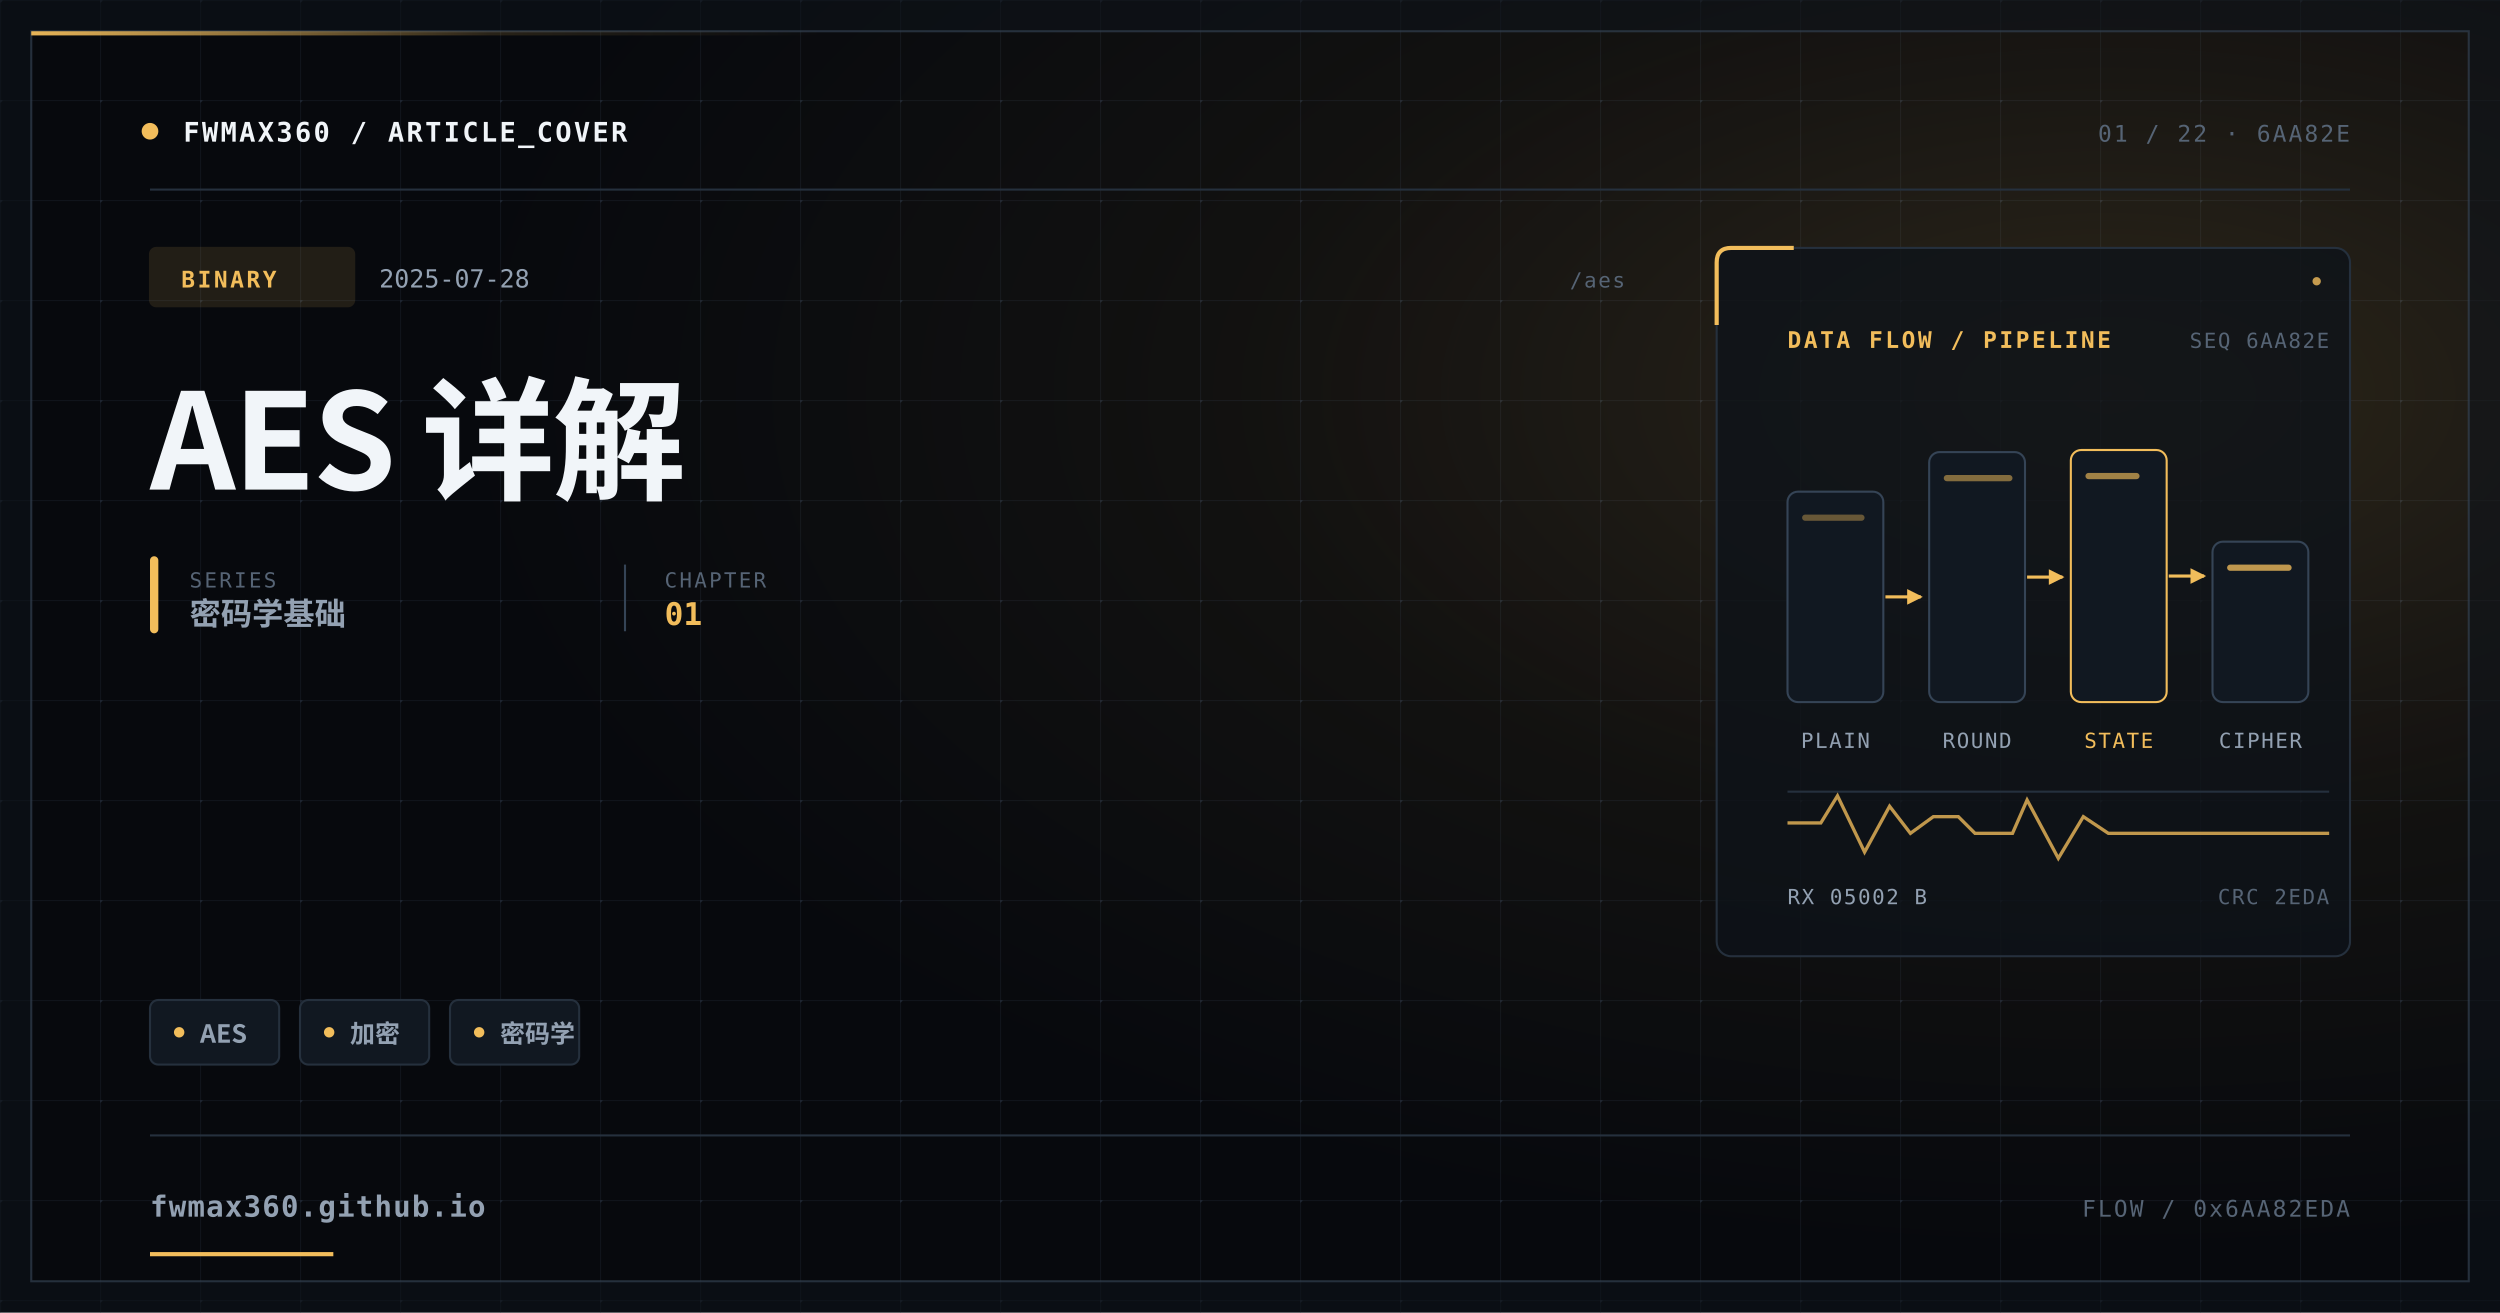
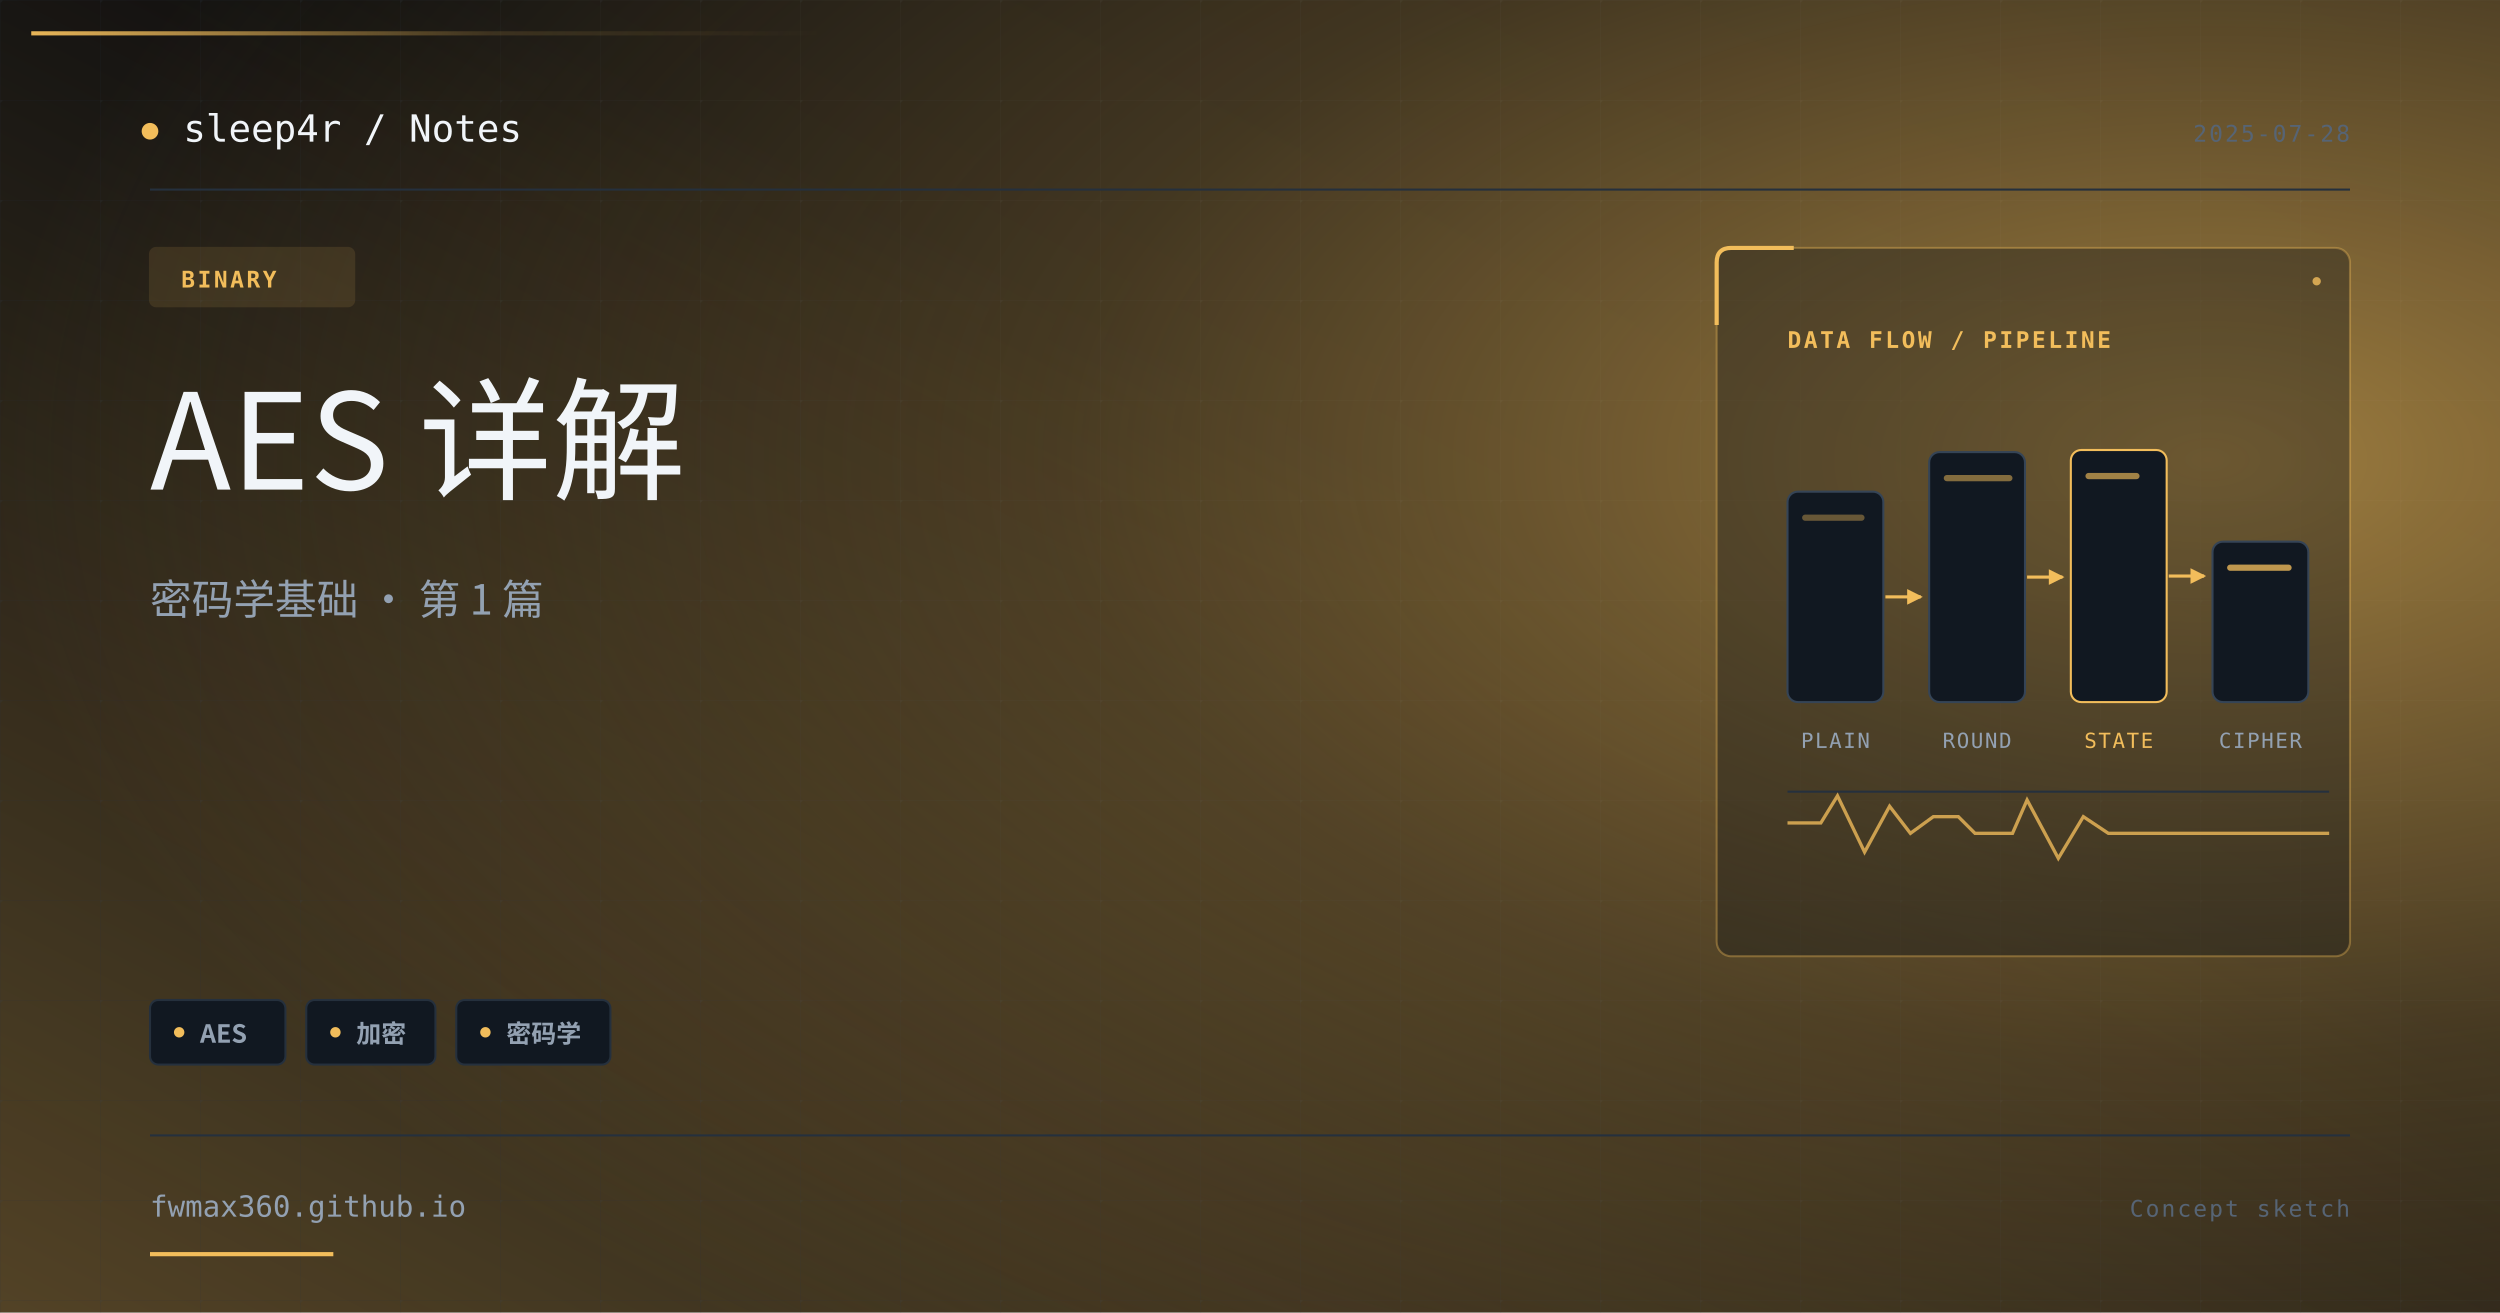
<svg xmlns="http://www.w3.org/2000/svg" width="1200" height="630" viewBox="0 0 1200 630" role="img" aria-labelledby="cover-title cover-desc">
  <defs>
    <pattern id="grid" width="48" height="48" patternUnits="userSpaceOnUse">
      <path d="M 48 0 L 0 0 0 48" fill="none" stroke="#25303d" stroke-width="1" opacity="0.42" />
      <circle cx="0" cy="0" r="1.25" fill="#354456" opacity="0.58" />
    </pattern>
-     <radialGradient id="glow" cx="84%" cy="30%" r="66%">
-       <stop offset="0" stop-color="#f2bd5b" stop-opacity="0.16" />
-       <stop offset="0.52" stop-color="#f2bd5b" stop-opacity="0.045" />
+     <radialGradient id="glow" cx="88%" cy="35%" r="88%">
+       <stop offset="0" stop-color="#f2bd5b" stop-opacity="0.64" />
+       <stop offset="0.52" stop-color="#f2bd5b" stop-opacity="0.24" />
      <stop offset="1" stop-color="#f2bd5b" stop-opacity="0" />
    </radialGradient>
+     <linearGradient id="wash" x1="0" y1="1" x2="1" y2="0">
+       <stop offset="0" stop-color="#f2bd5b" stop-opacity="0.32" />
+       <stop offset="0.6" stop-color="#f2bd5b" stop-opacity="0.025" />
+       <stop offset="1" stop-color="#f2bd5b" stop-opacity="0" />
+     </linearGradient>
    <linearGradient id="rail" x1="0" y1="0" x2="1" y2="0">
      <stop offset="0" stop-color="#f2bd5b" stop-opacity="0.95" />
      <stop offset="0.58" stop-color="#f2bd5b" stop-opacity="0.14" />
      <stop offset="1" stop-color="#f2bd5b" stop-opacity="0" />
    </linearGradient>
    <marker id="arrow" viewBox="0 0 8 8" refX="7" refY="4" markerWidth="5" markerHeight="5" orient="auto-start-reverse">
      <path d="M 0 0 L 8 4 L 0 8 z" fill="#f2bd5b" />
    </marker>
    <style>
      .mono { font-family: 'JetBrains Mono', 'SFMono-Regular', Menlo, Consolas, monospace; }
-       .sans { font-family: 'Hiragino Sans GB', 'PingFang SC', 'Microsoft YaHei', 'Noto Sans CJK SC', sans-serif; }
+       .sans { font-family: 'Helvetica Neue', 'PingFang SC', 'Hiragino Sans GB', 'Microsoft YaHei', 'Noto Sans CJK SC', sans-serif; }
      .micro { font-family: 'JetBrains Mono', 'SFMono-Regular', Menlo, Consolas, monospace; font-size: 10px; letter-spacing: .75px; }
-       .chip { font-family: 'Hiragino Sans GB', 'PingFang SC', 'Microsoft YaHei', 'Noto Sans CJK SC', sans-serif; font-size: 12px; font-weight: 600; }
+       .chip { font-family: 'Helvetica Neue', 'PingFang SC', 'Hiragino Sans GB', 'Microsoft YaHei', 'Noto Sans CJK SC', sans-serif; font-size: 12px; font-weight: 600; }
      .diagram-label { font-family: 'JetBrains Mono', 'SFMono-Regular', Menlo, Consolas, monospace; font-size: 11px; font-weight: 700; letter-spacing: 1.2px; }
    </style>
  </defs>
  <rect width="1200" height="630" fill="#07090d" />
-   <rect width="1200" height="630" fill="url(#grid)" opacity="0.7" />
+   <rect width="1200" height="630" fill="url(#wash)" />
+   <rect width="1200" height="630" fill="url(#grid)" opacity="0.25" />
  <rect width="1200" height="630" fill="url(#glow)" />
-   <path d="M 0 0 H 1200 V 630 H 0 Z M 15 15 V 615 H 1185 V 15 Z" fill="#0d1219" fill-rule="evenodd" opacity="0.54" />
-   <rect x="15" y="15" width="1170" height="600" fill="none" stroke="#354456" stroke-width="1" opacity="0.64" />
  <rect x="15" y="15" width="380" height="2" fill="url(#rail)" />
  <circle cx="72" cy="63" r="4" fill="#f2bd5b" />
-   <text x="88" y="68" class="mono" font-size="13" font-weight="700" letter-spacing="1.1" fill="#f1f5f9">FWMAX360 / ARTICLE_COVER</text>
-   <text x="1128" y="68" class="mono" font-size="11" text-anchor="end" letter-spacing="1" fill="#566475">01 / 22 · 6AA82E</text>
+   <text x="88" y="68" class="mono" font-size="18" font-weight="500" letter-spacing="0" fill="#f1f5f9">sleep4r / Notes</text>
+   <text x="1128" y="68" class="mono" font-size="11" text-anchor="end" letter-spacing="1" fill="#566475">2025-07-28</text>
  <line x1="72" y1="91" x2="1128" y2="91" stroke="#25303d" />
  <rect x="72" y="119" width="98" height="28" rx="3" fill="#f2bd5b" opacity="0.12" stroke="#f2bd5b" />
  <text x="87" y="138" class="mono" font-size="11" font-weight="700" letter-spacing="1.2" fill="#f2bd5b">BINARY</text>
-   <text x="182" y="138" class="mono" font-size="12" fill="#93a1b2">2025-07-28</text>
-   <text x="780" y="138" class="mono" font-size="10" text-anchor="end" letter-spacing=".8" fill="#566475">/aes</text>
-   <text class="sans" font-size="64" font-weight="760" letter-spacing="-1.1" fill="#f1f5f9">
+   <text class="sans" font-size="64" font-weight="400" letter-spacing="0" fill="#f1f5f9">
    <tspan x="72" y="235">AES 详解</tspan>
  </text>
-   <rect x="72" y="267" width="4" height="37" rx="2" fill="#f2bd5b" />
-   <text x="91" y="282" class="mono" font-size="10" letter-spacing="1.1" fill="#566475">SERIES</text>
-   <text x="91" y="300" class="sans" font-size="15" font-weight="700" fill="#93a1b2">密码学基础</text>
-   <line x1="300" y1="271" x2="300" y2="303" stroke="#354456" />
-   <text x="319" y="282" class="mono" font-size="10" letter-spacing="1.1" fill="#566475">CHAPTER</text>
-   <text x="319" y="300" class="mono" font-size="15" font-weight="700" fill="#f2bd5b">01</text>
-   <rect x="824" y="119" width="304" height="340" rx="7" fill="#0d1219" fill-opacity="0.78" stroke="#25303d" />
+   <text x="72" y="295" class="sans" font-size="20" font-weight="400" fill="#93a1b2">密码学基础 · 第 1 篇</text>
+   <rect x="824" y="119" width="304" height="340" rx="7" fill="#0d1219" fill-opacity="0.35" stroke="#f2bd5b" stroke-opacity="0.35" />
  <path d="M 824 156 V 126 Q 824 119 831 119 H 861" fill="none" stroke="#f2bd5b" stroke-width="2" />
  <circle cx="1112" cy="135" r="2" fill="#f2bd5b" opacity="0.8" />
  <text x="858" y="167" class="diagram-label" fill="#f2bd5b">DATA FLOW / PIPELINE</text>
-   <text x="1118" y="167" class="micro" text-anchor="end" fill="#566475">SEQ 6AA82E</text>
  <rect x="858" y="236" width="46" height="101" rx="5" fill="#111821" stroke="#354456" />
  <rect x="865" y="247" width="30" height="3" rx="1.5" fill="#f2bd5b" opacity="0.38" />
  <text x="881" y="359" class="micro" text-anchor="middle" fill="#93a1b2">PLAIN</text>
  <path d="M 905 286.5 H 922" stroke="#f2bd5b" stroke-width="1.5" marker-end="url(#arrow)" />
  <rect x="926" y="217" width="46" height="120" rx="5" fill="#111821" stroke="#354456" />
  <rect x="933" y="228" width="33" height="3" rx="1.5" fill="#f2bd5b" opacity="0.51" />
  <text x="949" y="359" class="micro" text-anchor="middle" fill="#93a1b2">ROUND</text>
  <path d="M 973 277 H 990" stroke="#f2bd5b" stroke-width="1.5" marker-end="url(#arrow)" />
  <rect x="994" y="216" width="46" height="121" rx="5" fill="#111821" stroke="#f2bd5b" />
  <rect x="1001" y="227" width="26" height="3" rx="1.5" fill="#f2bd5b" opacity="0.64" />
  <text x="1017" y="359" class="micro" text-anchor="middle" fill="#f2bd5b">STATE</text>
  <path d="M 1041 276.5 H 1058" stroke="#f2bd5b" stroke-width="1.5" marker-end="url(#arrow)" />
  <rect x="1062" y="260" width="46" height="77" rx="5" fill="#111821" stroke="#354456" />
  <rect x="1069" y="271" width="31" height="3" rx="1.5" fill="#f2bd5b" opacity="0.77" />
  <text x="1085" y="359" class="micro" text-anchor="middle" fill="#93a1b2">CIPHER</text>
  <line x1="858" y1="380" x2="1118" y2="380" stroke="#25303d" stroke-width="1" />
  <path d="M 858 395 l 16 0 8 -13 13 27 12 -22 10 13 11 -8 12 0 8 8 18 0 7 -16 15 28 12 -20 12 8 h 106" fill="none" stroke="#f2bd5b" stroke-width="1.6" opacity="0.78" />
-   <text x="858" y="434" class="micro" fill="#93a1b2">RX 05002 B</text>
-   <text x="1118" y="434" class="micro" text-anchor="end" fill="#566475">CRC 2EDA</text>
-   <rect x="72" y="480" width="62" height="31" rx="4" fill="#111821" stroke="#25303d" />
+   <rect x="72" y="480" width="65" height="31" rx="4" fill="#111821" stroke="#25303d" />
  <circle cx="86" cy="495.5" r="2.5" fill="#f2bd5b" />
  <text x="96" y="500.5" class="chip" fill="#93a1b2">AES</text>
-   <rect x="144" y="480" width="62" height="31" rx="4" fill="#111821" stroke="#25303d" />
-   <circle cx="158" cy="495.5" r="2.5" fill="#f2bd5b" />
-   <text x="168" y="500.5" class="chip" fill="#93a1b2">加密</text>
-   <rect x="216" y="480" width="62" height="31" rx="4" fill="#111821" stroke="#25303d" />
-   <circle cx="230" cy="495.5" r="2.5" fill="#f2bd5b" />
-   <text x="240" y="500.5" class="chip" fill="#93a1b2">密码学</text>
+   <rect x="147" y="480" width="62" height="31" rx="4" fill="#111821" stroke="#25303d" />
+   <circle cx="161" cy="495.5" r="2.5" fill="#f2bd5b" />
+   <text x="171" y="500.5" class="chip" fill="#93a1b2">加密</text>
+   <rect x="219" y="480" width="74" height="31" rx="4" fill="#111821" stroke="#25303d" />
+   <circle cx="233" cy="495.5" r="2.5" fill="#f2bd5b" />
+   <text x="243" y="500.5" class="chip" fill="#93a1b2">密码学</text>
  <line x1="72" y1="545" x2="1128" y2="545" stroke="#25303d" />
-   <text x="72" y="584" class="mono" font-size="14" font-weight="700" letter-spacing=".55" fill="#93a1b2">fwmax360.github.io</text>
-   <text x="1128" y="584" class="mono" font-size="11" text-anchor="end" letter-spacing="1" fill="#566475">FLOW / 0x6AA82EDA</text>
+   <text x="72" y="584" class="mono" font-size="14" font-weight="400" letter-spacing="0" fill="#93a1b2">fwmax360.github.io</text>
+   <text x="1128" y="584" class="mono" font-size="11" text-anchor="end" letter-spacing="1" fill="#566475">Concept sketch</text>
  <rect x="72" y="601" width="88" height="2" fill="#f2bd5b" />
</svg>
